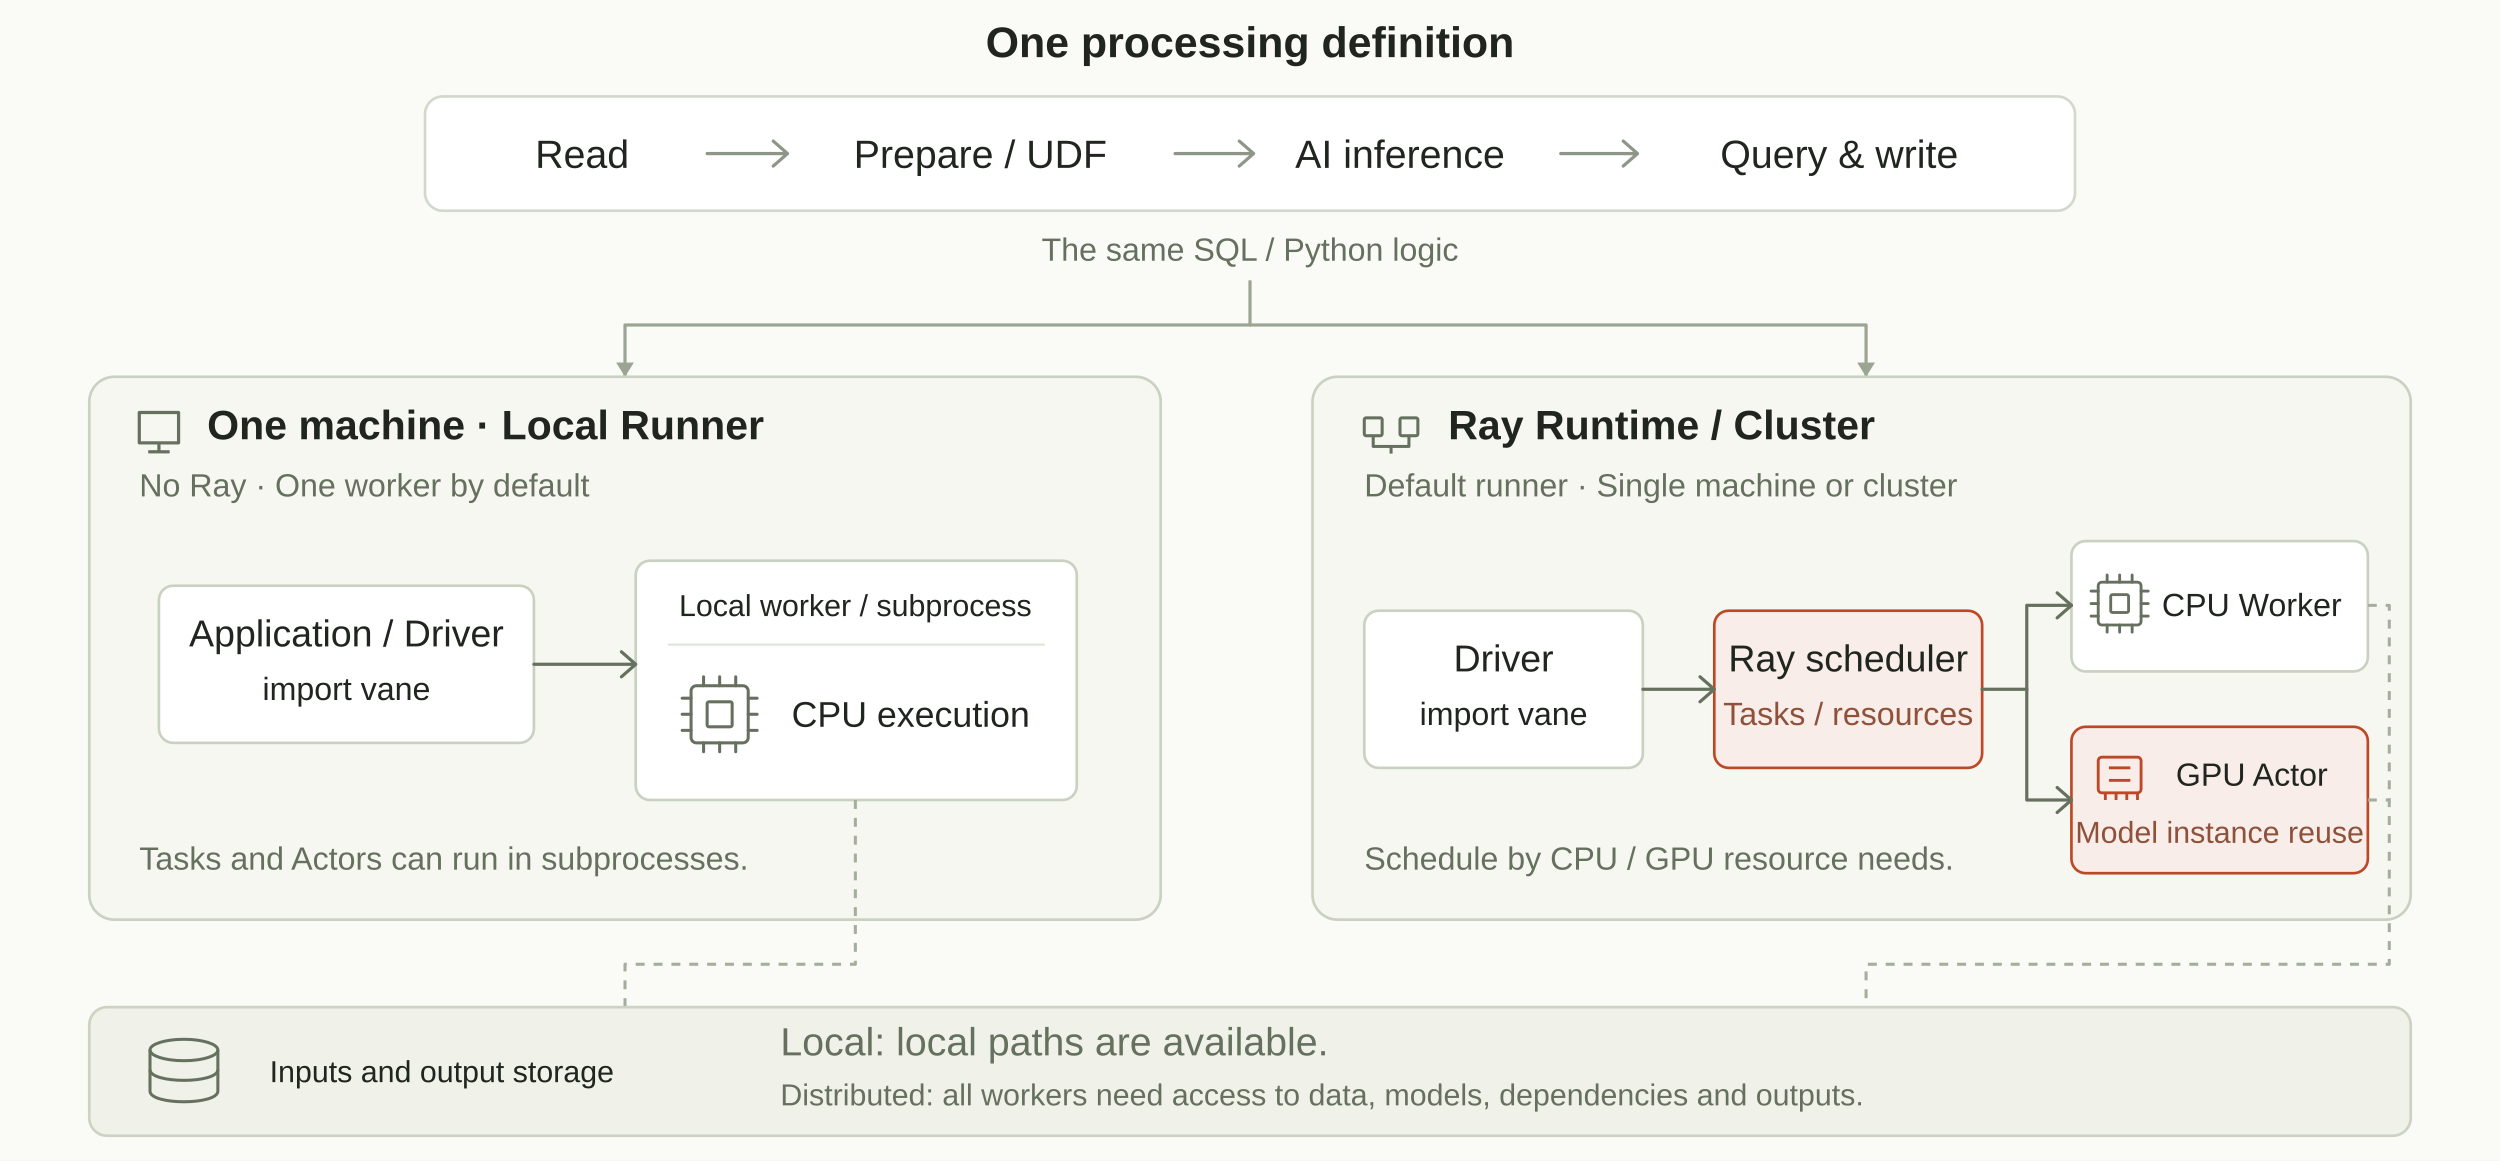
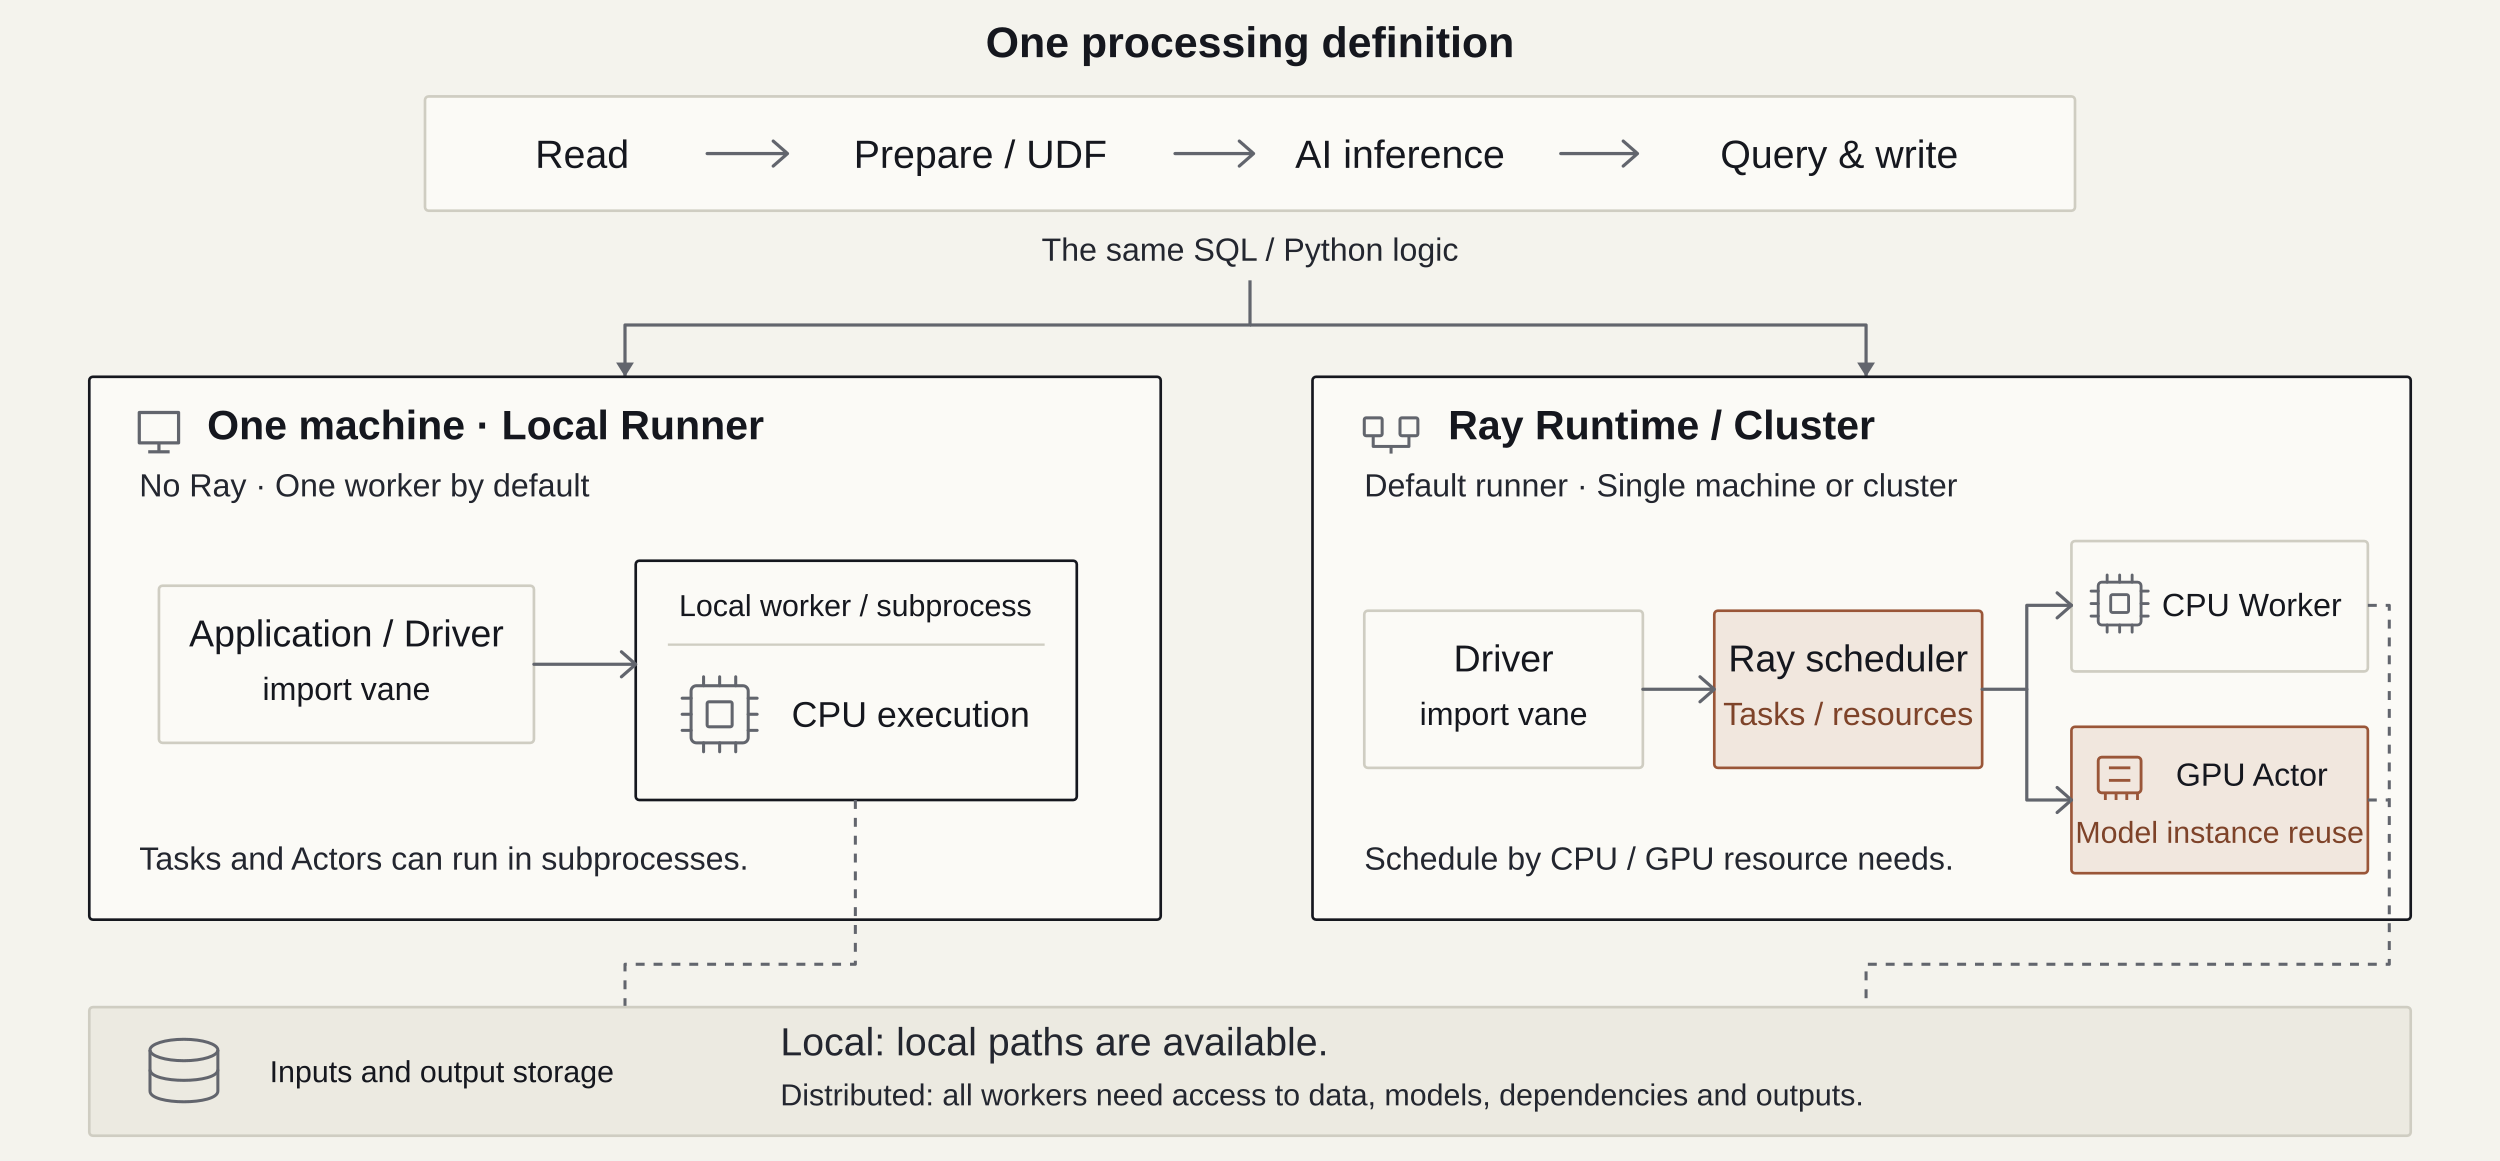
<svg xmlns="http://www.w3.org/2000/svg" width="1400" height="650" viewBox="0 0 1400 650">
-   <rect x="0" y="0" width="1400" height="650" fill="#FAFAF7" />
-   <text x="700" y="32" text-anchor="middle" fill="#20251F" font-family="Arial, Noto Sans SC, sans-serif" font-size="24.0" font-weight="600">One processing definition</text>
-   <rect x="238" y="54" width="924" height="64" rx="10" fill="#FFFFFF" stroke="#D3D8CC" stroke-width="1.5" />
-   <g fill="#20251F" font-family="Arial, Noto Sans SC, sans-serif" font-size="22" text-anchor="middle">
+   <rect x="0" y="0" width="1400" height="650" fill="#F4F3ED" />
+   <text x="700" y="32" text-anchor="middle" fill="#15171E" font-family="Arial, Noto Sans SC, sans-serif" font-size="24.0" font-weight="600">One processing definition</text>
+   <rect x="238" y="54" width="924" height="64" rx="2" fill="#FBFAF6" stroke="#CFCDC2" stroke-width="1.5" />
+   <g fill="#15171E" font-family="Arial, Noto Sans SC, sans-serif" font-size="22" text-anchor="middle">
    <text x="326" y="94" font-size="22.0">Read</text>
    <text x="549" y="94" font-size="22.0">Prepare / UDF</text>
    <text x="784" y="94" font-size="22.0">AI inference</text>
    <text x="1030" y="94" font-size="22.0">Query &amp; write</text>
  </g>
-   <g fill="none" stroke="#8D9688" stroke-width="1.8" stroke-linecap="round" stroke-linejoin="round">
+   <g fill="none" stroke="#62656D" stroke-width="1.8" stroke-linecap="round" stroke-linejoin="round">
    <path d="M396 86 H441 M433 79 L441 86 L433 93" />
    <path d="M658 86 H702 M694 79 L702 86 L694 93" />
    <path d="M874 86 H917 M909 79 L917 86 L909 93" />
  </g>
-   <text x="700" y="146" text-anchor="middle" fill="#65705E" font-family="Arial, Noto Sans SC, sans-serif" font-size="18.0">The same SQL / Python logic</text>
-   <g fill="none" stroke="#9CA593" stroke-width="1.8" stroke-linejoin="round">
+   <text x="700" y="146" text-anchor="middle" fill="#23262F" font-family="Arial, Noto Sans SC, sans-serif" font-size="18.0">The same SQL / Python logic</text>
+   <g fill="none" stroke="#62656D" stroke-width="1.8" stroke-linejoin="round">
    <polyline points="700,157 700,182 350,182 350,211" />
    <polyline points="700,182 1045,182 1045,211" />
  </g>
-   <g fill="#9CA593">
+   <g fill="#62656D">
    <polygon points="345,203 355,203 350,211" />
    <polygon points="1040,203 1050,203 1045,211" />
  </g>
-   <rect x="50" y="211" width="600" height="304" rx="14" fill="#F6F7F1" stroke="#C9D1C1" stroke-width="1.5" />
-   <path d="M78 248 h22 v-17 h-22 z M83 253 h12 M89 248 v5" fill="none" stroke="#65705E" stroke-width="1.8" stroke-linejoin="round" />
-   <text x="116" y="246" fill="#20251F" font-family="Arial, Noto Sans SC, sans-serif" font-size="23.0" font-weight="600">One machine · Local Runner</text>
-   <text x="78" y="278" fill="#65705E" font-family="Arial, Noto Sans SC, sans-serif" font-size="18.0">No Ray · One worker by default</text>
-   <rect x="89" y="328" width="210" height="88" rx="8" fill="#FFFFFF" stroke="#C9D1C1" stroke-width="1.5" />
-   <g fill="#20251F" font-family="Arial, Noto Sans SC, sans-serif" text-anchor="middle">
+   <rect x="50" y="211" width="600" height="304" rx="2" fill="#FBFAF6" stroke="#15171E" stroke-width="1.5" />
+   <path d="M78 248 h22 v-17 h-22 z M83 253 h12 M89 248 v5" fill="none" stroke="#62656D" stroke-width="1.8" stroke-linejoin="round" />
+   <text x="116" y="246" fill="#15171E" font-family="Arial, Noto Sans SC, sans-serif" font-size="23.0" font-weight="600">One machine · Local Runner</text>
+   <text x="78" y="278" fill="#23262F" font-family="Arial, Noto Sans SC, sans-serif" font-size="18.0">No Ray · One worker by default</text>
+   <rect x="89" y="328" width="210" height="88" rx="2" fill="#FBFAF6" stroke="#CFCDC2" stroke-width="1.5" />
+   <g fill="#15171E" font-family="Arial, Noto Sans SC, sans-serif" text-anchor="middle">
    <text x="194" y="362" font-size="21.0" font-weight="500">Application / Driver</text>
    <text x="194" y="392" font-size="18.0">import vane</text>
  </g>
-   <rect x="356" y="314" width="247" height="134" rx="8" fill="#FFFFFF" stroke="#C9D1C1" stroke-width="1.5" />
-   <text x="479" y="345" fill="#20251F" font-family="Arial, Noto Sans SC, sans-serif" font-size="17" font-weight="500" text-anchor="middle">Local worker / subprocess</text>
-   <line x1="374" y1="361" x2="585" y2="361" stroke="#E1E5DA" stroke-width="1.3" />
-   <g fill="none" stroke="#65705E" stroke-width="1.7" stroke-linecap="round" stroke-linejoin="round">
+   <rect x="356" y="314" width="247" height="134" rx="2" fill="#FBFAF6" stroke="#15171E" stroke-width="1.5" />
+   <text x="479" y="345" fill="#15171E" font-family="Arial, Noto Sans SC, sans-serif" font-size="17" font-weight="500" text-anchor="middle">Local worker / subprocess</text>
+   <line x1="374" y1="361" x2="585" y2="361" stroke="#CFCDC2" stroke-width="1.3" />
+   <g fill="none" stroke="#62656D" stroke-width="1.7" stroke-linecap="round" stroke-linejoin="round">
    <rect x="387" y="384" width="32" height="32" rx="3" />
    <rect x="396" y="393" width="14" height="14" rx="1" />
    <path d="M394 379 V384 M403 379 V384 M412 379 V384 M394 416 V421 M403 416 V421 M412 416 V421 M382 391 H387 M382 400 H387 M382 409 H387 M419 391 H424 M419 400 H424 M419 409 H424" />
  </g>
-   <text x="510" y="407" fill="#20251F" font-family="Arial, Noto Sans SC, sans-serif" font-size="20" text-anchor="middle">CPU execution</text>
-   <path d="M299 372 H356 M348 365 L356 372 L348 379" fill="none" stroke="#65705E" stroke-width="1.8" stroke-linecap="round" stroke-linejoin="round" />
-   <text x="78" y="487" fill="#65705E" font-family="Arial, Noto Sans SC, sans-serif" font-size="18.0">Tasks and Actors can run in subprocesses.</text>
-   <rect x="735" y="211" width="615" height="304" rx="14" fill="#F6F7F1" stroke="#C9D1C1" stroke-width="1.5" />
-   <g fill="none" stroke="#65705E" stroke-width="1.7" stroke-linejoin="round">
+   <text x="510" y="407" fill="#15171E" font-family="Arial, Noto Sans SC, sans-serif" font-size="20" text-anchor="middle">CPU execution</text>
+   <path d="M299 372 H356 M348 365 L356 372 L348 379" fill="none" stroke="#62656D" stroke-width="1.8" stroke-linecap="round" stroke-linejoin="round" />
+   <text x="78" y="487" fill="#23262F" font-family="Arial, Noto Sans SC, sans-serif" font-size="18.0">Tasks and Actors can run in subprocesses.</text>
+   <rect x="735" y="211" width="615" height="304" rx="2" fill="#FBFAF6" stroke="#15171E" stroke-width="1.5" />
+   <g fill="none" stroke="#62656D" stroke-width="1.7" stroke-linejoin="round">
    <rect x="764" y="234" width="10" height="10" rx="1" />
    <rect x="784" y="234" width="10" height="10" rx="1" />
    <path d="M769 244 V250 H789 V244 M779 250 V254" />
  </g>
-   <text x="811" y="246" fill="#20251F" font-family="Arial, Noto Sans SC, sans-serif" font-size="23.0" font-weight="600">Ray Runtime / Cluster</text>
-   <text x="764" y="278" fill="#65705E" font-family="Arial, Noto Sans SC, sans-serif" font-size="18.0">Default runner · Single machine or cluster</text>
-   <rect x="764" y="342" width="156" height="88" rx="8" fill="#FFFFFF" stroke="#C9D1C1" stroke-width="1.5" />
-   <g fill="#20251F" font-family="Arial, Noto Sans SC, sans-serif" text-anchor="middle">
+   <text x="811" y="246" fill="#15171E" font-family="Arial, Noto Sans SC, sans-serif" font-size="23.0" font-weight="600">Ray Runtime / Cluster</text>
+   <text x="764" y="278" fill="#23262F" font-family="Arial, Noto Sans SC, sans-serif" font-size="18.0">Default runner · Single machine or cluster</text>
+   <rect x="764" y="342" width="156" height="88" rx="2" fill="#FBFAF6" stroke="#CFCDC2" stroke-width="1.5" />
+   <g fill="#15171E" font-family="Arial, Noto Sans SC, sans-serif" text-anchor="middle">
    <text x="842" y="376" font-size="21.0" font-weight="500">Driver</text>
    <text x="842" y="406" font-size="18.0">import vane</text>
  </g>
-   <rect x="960" y="342" width="150" height="88" rx="8" fill="#F8EDE8" stroke="#BE4826" stroke-width="1.5" />
+   <rect x="960" y="342" width="150" height="88" rx="2" fill="#F1E7DE" stroke="#9A5638" stroke-width="1.5" />
  <g font-family="Arial, Noto Sans SC, sans-serif" text-anchor="middle">
-     <text x="1035" y="376" fill="#20251F" font-size="21.0" font-weight="500">Ray scheduler</text>
-     <text x="1035" y="406" fill="#8F513A" font-size="18.0">Tasks / resources</text>
+     <text x="1035" y="376" fill="#15171E" font-size="21.0" font-weight="500">Ray scheduler</text>
+     <text x="1035" y="406" fill="#7E4329" font-size="18.0">Tasks / resources</text>
  </g>
-   <rect x="1160" y="303" width="166" height="73" rx="8" fill="#FFFFFF" stroke="#C9D1C1" stroke-width="1.5" />
-   <g fill="none" stroke="#65705E" stroke-width="1.6" stroke-linecap="round" stroke-linejoin="round">
+   <rect x="1160" y="303" width="166" height="73" rx="2" fill="#FBFAF6" stroke="#CFCDC2" stroke-width="1.5" />
+   <g fill="none" stroke="#62656D" stroke-width="1.6" stroke-linecap="round" stroke-linejoin="round">
    <rect x="1175" y="326" width="24" height="24" rx="2" />
    <rect x="1182" y="333" width="10" height="10" rx="1" />
    <path d="M1180 322 V326 M1187 322 V326 M1194 322 V326 M1180 350 V354 M1187 350 V354 M1194 350 V354 M1171 331 H1175 M1171 338 H1175 M1171 345 H1175 M1199 331 H1203 M1199 338 H1203 M1199 345 H1203" />
  </g>
-   <text x="1261" y="345" fill="#20251F" font-family="Arial, Noto Sans SC, sans-serif" font-size="18.0" text-anchor="middle">CPU Worker</text>
-   <rect x="1160" y="407" width="166" height="82" rx="8" fill="#F8EDE8" stroke="#BE4826" stroke-width="1.5" />
-   <g fill="none" stroke="#BE4826" stroke-width="1.6" stroke-linejoin="round">
+   <text x="1261" y="345" fill="#15171E" font-family="Arial, Noto Sans SC, sans-serif" font-size="18.0" text-anchor="middle">CPU Worker</text>
+   <rect x="1160" y="407" width="166" height="82" rx="2" fill="#F1E7DE" stroke="#9A5638" stroke-width="1.5" />
+   <g fill="none" stroke="#9A5638" stroke-width="1.6" stroke-linejoin="round">
    <rect x="1175" y="424" width="24" height="20" rx="2" />
    <path d="M1181 430 H1193 M1181 437 H1193 M1179 444 V448 M1185 444 V448 M1191 444 V448 M1197 444 V448" />
  </g>
-   <text x="1261" y="440" fill="#20251F" font-family="Arial, Noto Sans SC, sans-serif" font-size="18.0" text-anchor="middle">GPU Actor</text>
-   <text x="1243" y="472" fill="#8F513A" font-family="Arial, Noto Sans SC, sans-serif" font-size="17" text-anchor="middle">Model instance reuse</text>
-   <g fill="none" stroke="#65705E" stroke-width="1.8" stroke-linecap="round" stroke-linejoin="round">
+   <text x="1261" y="440" fill="#15171E" font-family="Arial, Noto Sans SC, sans-serif" font-size="18.0" text-anchor="middle">GPU Actor</text>
+   <text x="1243" y="472" fill="#7E4329" font-family="Arial, Noto Sans SC, sans-serif" font-size="17" text-anchor="middle">Model instance reuse</text>
+   <g fill="none" stroke="#62656D" stroke-width="1.8" stroke-linecap="round" stroke-linejoin="round">
    <path d="M920 386 H960 M952 379 L960 386 L952 393" />
    <polyline points="1110,386 1135,386 1135,339 1160,339" />
    <path d="M1152 332 L1160 339 L1152 346" />
    <polyline points="1135,386 1135,448 1160,448" />
    <path d="M1152 441 L1160 448 L1152 455" />
  </g>
-   <text x="764" y="487" fill="#65705E" font-family="Arial, Noto Sans SC, sans-serif" font-size="18.0">Schedule by CPU / GPU resource needs.</text>
-   <g fill="none" stroke="#A5AD9D" stroke-width="1.7" stroke-dasharray="5 5" stroke-linejoin="round">
+   <text x="764" y="487" fill="#23262F" font-family="Arial, Noto Sans SC, sans-serif" font-size="18.0">Schedule by CPU / GPU resource needs.</text>
+   <g fill="none" stroke="#62656D" stroke-width="1.7" stroke-dasharray="5 5" stroke-linejoin="round">
    <polyline points="479,448 479,540 350,540 350,564" />
    <polyline points="1326,339 1338,339 1338,540 1045,540 1045,564" />
    <polyline points="1326,448 1338,448" />
  </g>
-   <rect x="50" y="564" width="1300" height="72" rx="10" fill="#F0F2E9" stroke="#CCD3C2" stroke-width="1.5" />
-   <g fill="none" stroke="#65705E" stroke-width="1.7" stroke-linejoin="round">
+   <rect x="50" y="564" width="1300" height="72" rx="2" fill="#ECEAE1" stroke="#CFCDC2" stroke-width="1.5" />
+   <g fill="none" stroke="#62656D" stroke-width="1.7" stroke-linejoin="round">
    <ellipse cx="103" cy="588" rx="19" ry="6" />
    <path d="M84 588 V611 C84 619 122 619 122 611 V588" />
    <path d="M84 599 C84 607 122 607 122 599" />
  </g>
-   <text x="151" y="606" fill="#20251F" font-family="Arial, Noto Sans SC, sans-serif" font-size="17" font-weight="500">Inputs and output storage</text>
-   <g fill="#65705E" font-family="Arial, Noto Sans SC, sans-serif" font-size="18">
+   <text x="151" y="606" fill="#15171E" font-family="Arial, Noto Sans SC, sans-serif" font-size="17" font-weight="500">Inputs and output storage</text>
+   <g fill="#23262F" font-family="Arial, Noto Sans SC, sans-serif" font-size="18">
    <text x="437" y="591" font-size="22.0">Local: local paths are available.</text>
    <text x="437" y="619" font-size="17">Distributed: all workers need access to data, models, dependencies and outputs.</text>
  </g>
</svg>
